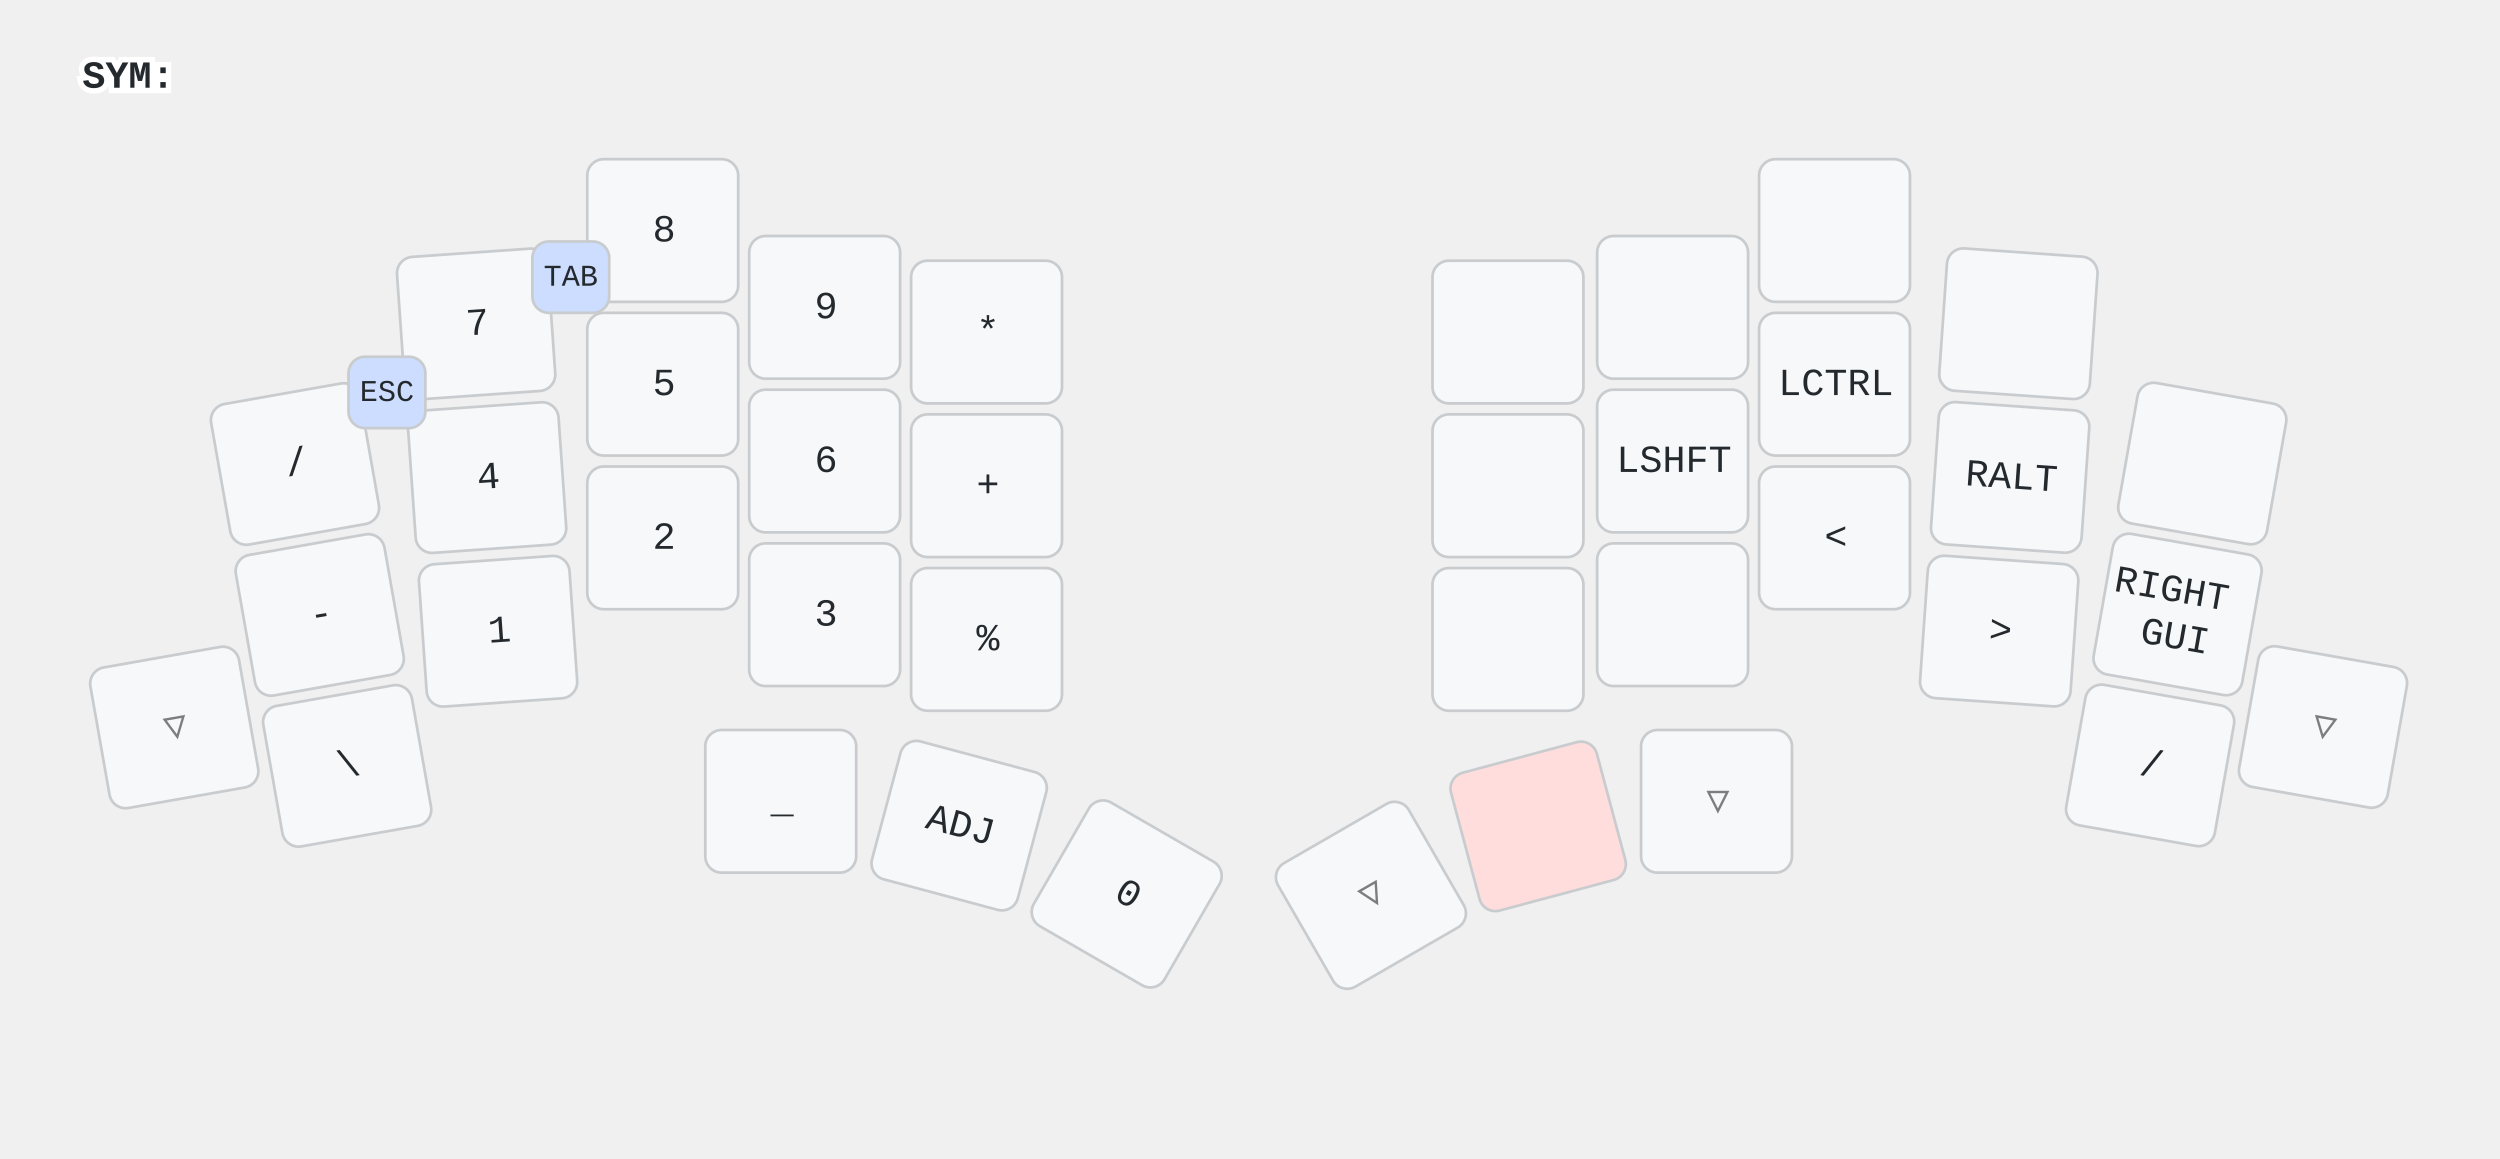
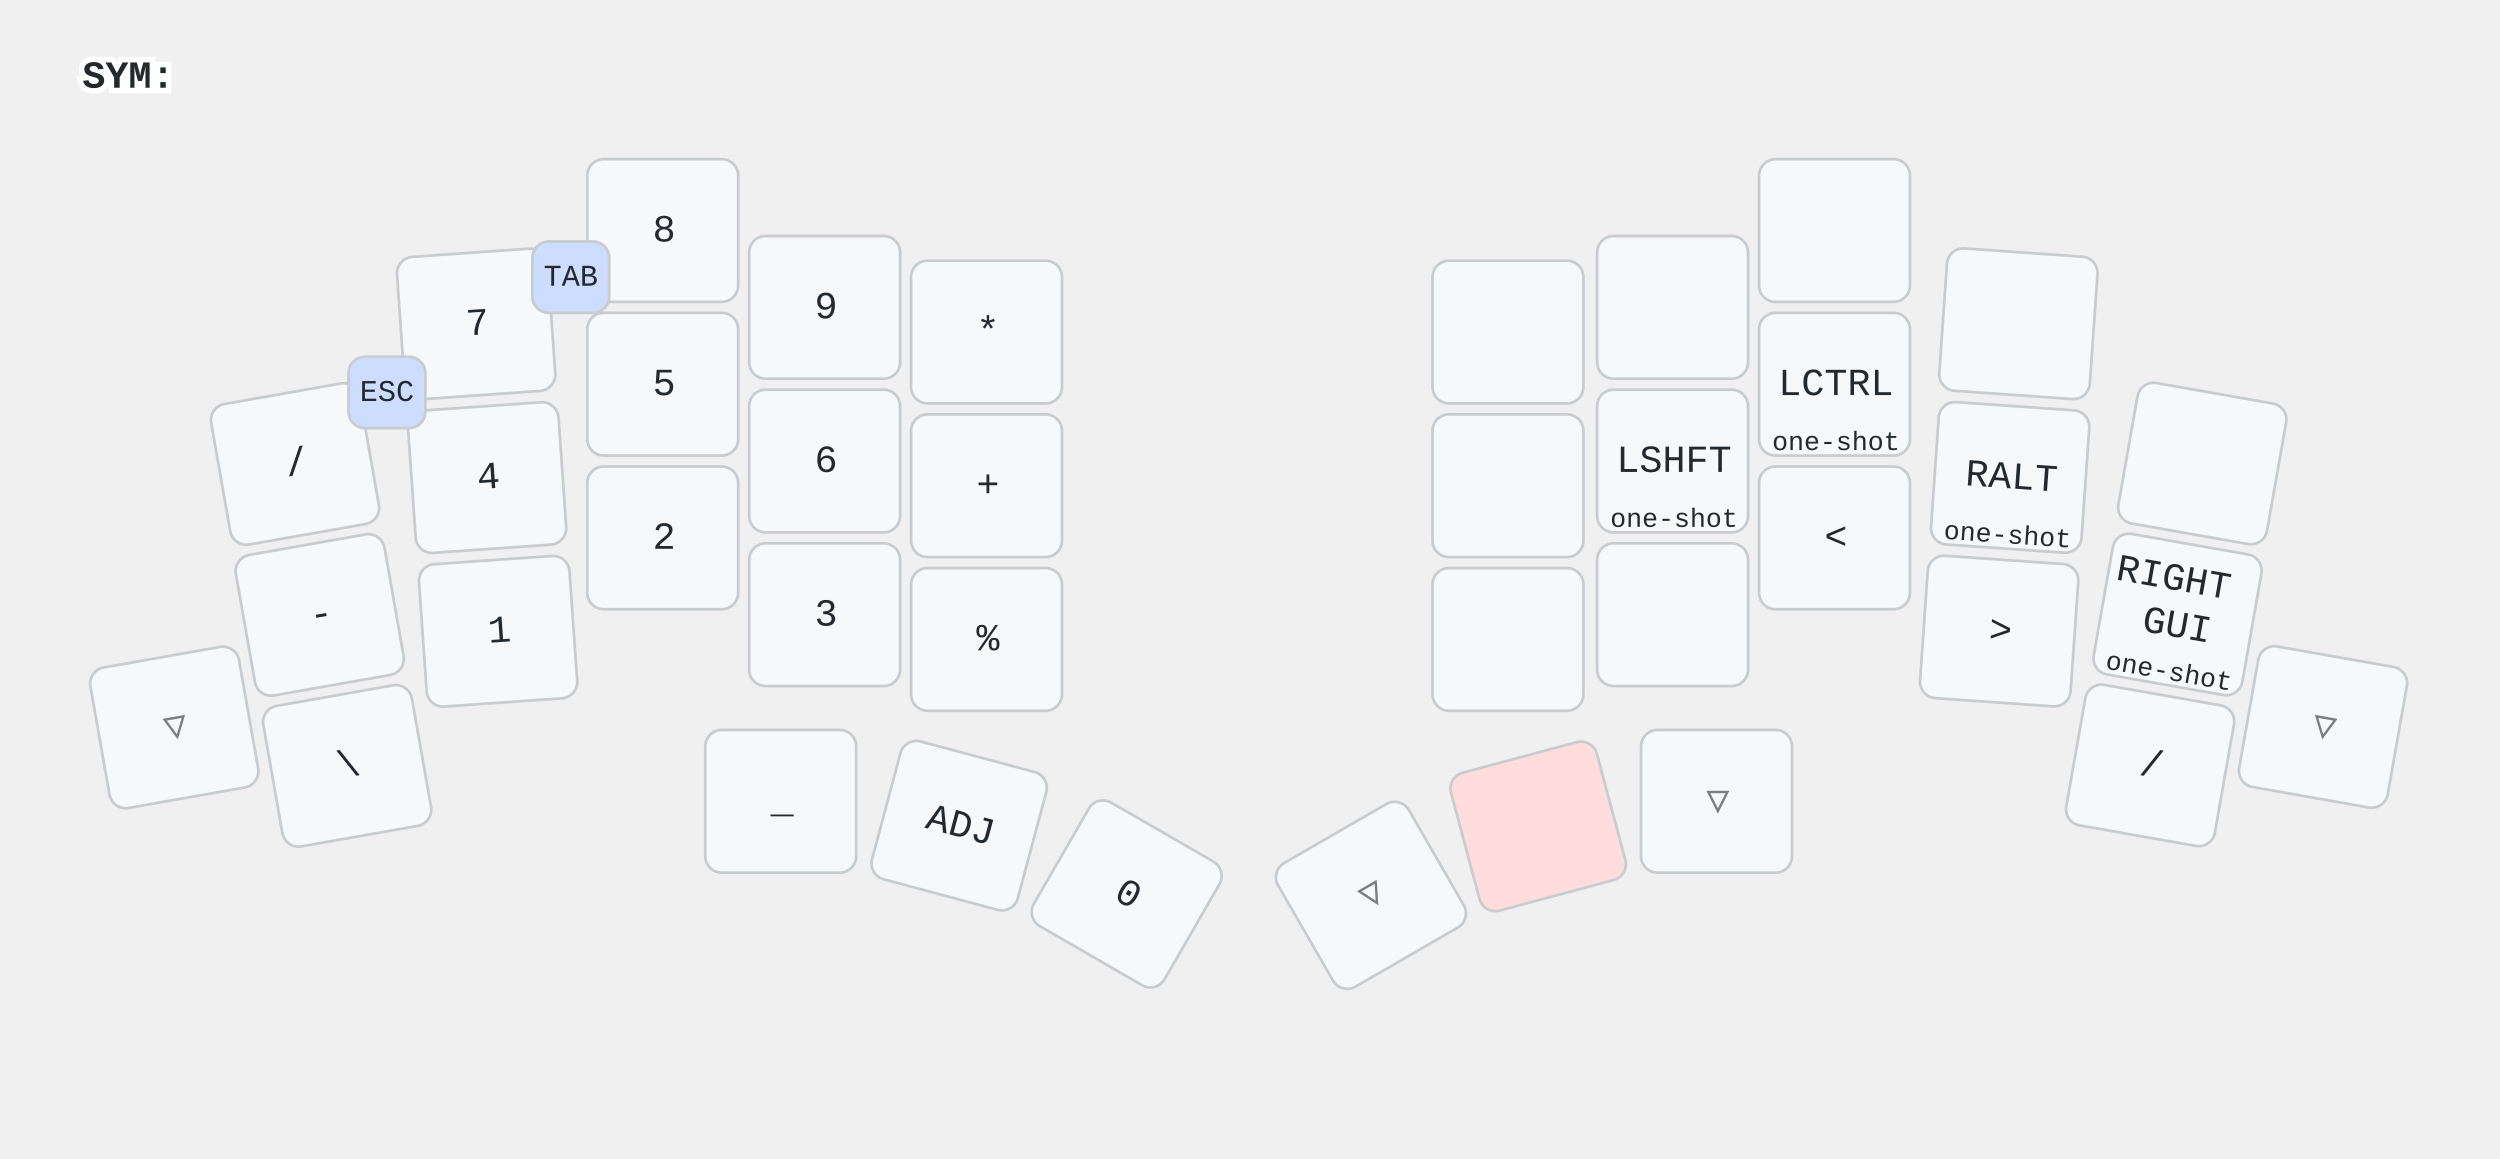
<svg xmlns="http://www.w3.org/2000/svg" width="911" height="422" viewBox="0 0 911 422" class="keymap">
  <style>/* inherit to force styles through use tags */
svg path {
    fill: inherit;
}

/* font and background color specifications */
svg.keymap {
    font-family: SFMono-Regular,Consolas,Liberation Mono,Menlo,monospace;
    font-size: 14px;
    font-kerning: normal;
    text-rendering: optimizeLegibility;
    fill: #24292e;
}

/* default key styling */
rect.key {
    fill: #f6f8fa;
}

rect.key, rect.combo {
    stroke: #c9cccf;
    stroke-width: 1;
}

/* default key side styling, only used is draw_key_sides is set */
rect.side {
    filter: brightness(90%);
}

/* color accent for combo boxes */
rect.combo, rect.combo-separate {
    fill: #cdf;
}

/* color accent for held keys */
rect.held, rect.combo.held {
    fill: #fdd;
}

/* color accent for ghost (optional) keys */
rect.ghost, rect.combo.ghost {
    stroke-dasharray: 4, 4;
    stroke-width: 2;
}

text {
    text-anchor: middle;
    dominant-baseline: middle;
}

/* styling for layer labels */
text.label {
    font-weight: bold;
    text-anchor: start;
    stroke: white;
    stroke-width: 4;
    paint-order: stroke;
}

/* styling for optional footer */
text.footer {
    text-anchor: end;
    dominant-baseline: auto;
    stroke: white;
    stroke-width: 4;
    paint-order: stroke;
}

/* styling for combo tap, and key non-tap label text */
text.combo, text.hold, text.shifted, text.left, text.right, text.tl, text.tr, text.bl, text.br {
    font-size: 11px;
}

text.hold, text.bl, text.br {
    text-anchor: middle;
    dominant-baseline: auto;
}

text.shifted, text.tl, text.tr {
    text-anchor: middle;
    dominant-baseline: hanging;
}

text.left, text.tl, text.bl {
    text-anchor: start;
}

text.right, text.tr, text.br {
    text-anchor: end;
}

text.layer-activator {
    text-decoration: underline;
}

/* styling for hold/shifted label text in combo box */
text.combo.hold, text.combo.shifted, text.combo.left, text.combo.right {
    font-size: 8px;
}

/* lighter symbol for transparent keys */
text.trans {
    fill: #7b7e81;
}

/* styling for combo dendrons */
path.combo {
    stroke-width: 1;
    stroke: gray;
    fill: none;
}

/* Start Tabler Icons Cleanup */
/* cannot use height/width with glyphs */
.icon-tabler &gt; path {
    fill: inherit;
    stroke: inherit;
    stroke-width: 2;
}
/* hide tabler's default box */
.icon-tabler &gt; path[stroke="none"][fill="none"] {
    visibility: hidden;
}
/* End Tabler Icons Cleanup */
</style>
  <g transform="translate(30, 0)" class="layer-SYM">
    <text x="0" y="28" class="label" id="SYM">SYM:</text>
    <g transform="translate(0, 56)">
      <g transform="translate(78, 113) rotate(-10.0)" class="key keypos-0">
        <rect rx="6" ry="6" x="-28" y="-26" width="55" height="52" class="key" />
        <text x="0" y="0" class="key tap">/</text>
      </g>
      <g transform="translate(144, 62) rotate(-4.0)" class="key keypos-1">
        <rect rx="6" ry="6" x="-28" y="-26" width="55" height="52" class="key" />
        <text x="0" y="0" class="key tap">7</text>
      </g>
      <g transform="translate(212, 28)" class="key keypos-2">
        <rect rx="6" ry="6" x="-28" y="-26" width="55" height="52" class="key" />
        <text x="0" y="0" class="key tap">8</text>
      </g>
      <g transform="translate(271, 56)" class="key keypos-3">
        <rect rx="6" ry="6" x="-28" y="-26" width="55" height="52" class="key" />
        <text x="0" y="0" class="key tap">9</text>
      </g>
      <g transform="translate(330, 65)" class="key keypos-4">
        <rect rx="6" ry="6" x="-28" y="-26" width="55" height="52" class="key" />
        <text x="0" y="0" class="key tap">*</text>
      </g>
      <g transform="translate(520, 65)" class="key keypos-5">
        <rect rx="6" ry="6" x="-28" y="-26" width="55" height="52" class="key" />
      </g>
      <g transform="translate(580, 56)" class="key keypos-6">
        <rect rx="6" ry="6" x="-28" y="-26" width="55" height="52" class="key" />
      </g>
      <g transform="translate(639, 28)" class="key keypos-7">
        <rect rx="6" ry="6" x="-28" y="-26" width="55" height="52" class="key" />
      </g>
      <g transform="translate(706, 62) rotate(4.0)" class="key keypos-8">
        <rect rx="6" ry="6" x="-28" y="-26" width="55" height="52" class="key" />
      </g>
      <g transform="translate(773, 113) rotate(10.0)" class="key keypos-9">
        <rect rx="6" ry="6" x="-28" y="-26" width="55" height="52" class="key" />
      </g>
      <g transform="translate(87, 168) rotate(-10.0)" class="key keypos-10">
        <rect rx="6" ry="6" x="-28" y="-26" width="55" height="52" class="key" />
        <text x="0" y="0" class="key tap">-</text>
      </g>
      <g transform="translate(148, 118) rotate(-4.0)" class="key keypos-11">
        <rect rx="6" ry="6" x="-28" y="-26" width="55" height="52" class="key" />
        <text x="0" y="0" class="key tap">4</text>
      </g>
      <g transform="translate(212, 84)" class="key keypos-12">
        <rect rx="6" ry="6" x="-28" y="-26" width="55" height="52" class="key" />
        <text x="0" y="0" class="key tap">5</text>
      </g>
      <g transform="translate(271, 112)" class="key keypos-13">
        <rect rx="6" ry="6" x="-28" y="-26" width="55" height="52" class="key" />
        <text x="0" y="0" class="key tap">6</text>
      </g>
      <g transform="translate(330, 121)" class="key keypos-14">
        <rect rx="6" ry="6" x="-28" y="-26" width="55" height="52" class="key" />
        <text x="0" y="0" class="key tap">+</text>
      </g>
      <g transform="translate(520, 121)" class="key keypos-15">
        <rect rx="6" ry="6" x="-28" y="-26" width="55" height="52" class="key" />
      </g>
      <g transform="translate(580, 112)" class="key keypos-16">
        <rect rx="6" ry="6" x="-28" y="-26" width="55" height="52" class="key" />
        <text x="0" y="0" class="key tap">LSHFT</text>
+         <text x="0" y="24" class="key hold">
+           <tspan style="font-size: 88%">one-shot</tspan>
+         </text>
      </g>
      <g transform="translate(639, 84)" class="key keypos-17">
        <rect rx="6" ry="6" x="-28" y="-26" width="55" height="52" class="key" />
        <text x="0" y="0" class="key tap">LCTRL</text>
+         <text x="0" y="24" class="key hold">
+           <tspan style="font-size: 88%">one-shot</tspan>
+         </text>
      </g>
      <g transform="translate(703, 118) rotate(4.0)" class="key keypos-18">
        <rect rx="6" ry="6" x="-28" y="-26" width="55" height="52" class="key" />
        <text x="0" y="0" class="key tap">RALT</text>
+         <text x="0" y="24" class="key hold">
+           <tspan style="font-size: 88%">one-shot</tspan>
+         </text>
      </g>
      <g transform="translate(764, 168) rotate(10.0)" class="key keypos-19">
        <rect rx="6" ry="6" x="-28" y="-26" width="55" height="52" class="key" />
        <text x="0" y="0" class="key tap">
-           <tspan x="0" dy="-0.6em">RIGHT</tspan>
+           <tspan x="0" dy="-0.9em">RIGHT</tspan>
          <tspan x="0" dy="1.2em">GUI</tspan>
+         </text>
+         <text x="0" y="24" class="key hold">
+           <tspan style="font-size: 88%">one-shot</tspan>
        </text>
      </g>
      <g transform="translate(34, 209) rotate(-10.0)" class="key trans keypos-20">
        <rect rx="6" ry="6" x="-28" y="-26" width="55" height="52" class="key trans" />
        <text x="0" y="0" class="key trans tap">▽</text>
      </g>
      <g transform="translate(97, 223) rotate(-10.0)" class="key keypos-21">
        <rect rx="6" ry="6" x="-28" y="-26" width="55" height="52" class="key" />
        <text x="0" y="0" class="key tap">\</text>
      </g>
      <g transform="translate(152, 174) rotate(-4.0)" class="key keypos-22">
        <rect rx="6" ry="6" x="-28" y="-26" width="55" height="52" class="key" />
        <text x="0" y="0" class="key tap">1</text>
      </g>
      <g transform="translate(212, 140)" class="key keypos-23">
        <rect rx="6" ry="6" x="-28" y="-26" width="55" height="52" class="key" />
        <text x="0" y="0" class="key tap">2</text>
      </g>
      <g transform="translate(271, 168)" class="key keypos-24">
        <rect rx="6" ry="6" x="-28" y="-26" width="55" height="52" class="key" />
        <text x="0" y="0" class="key tap">3</text>
      </g>
      <g transform="translate(330, 177)" class="key keypos-25">
        <rect rx="6" ry="6" x="-28" y="-26" width="55" height="52" class="key" />
        <text x="0" y="0" class="key tap">%</text>
      </g>
      <g transform="translate(520, 177)" class="key keypos-26">
        <rect rx="6" ry="6" x="-28" y="-26" width="55" height="52" class="key" />
      </g>
      <g transform="translate(580, 168)" class="key keypos-27">
        <rect rx="6" ry="6" x="-28" y="-26" width="55" height="52" class="key" />
      </g>
      <g transform="translate(639, 140)" class="key keypos-28">
        <rect rx="6" ry="6" x="-28" y="-26" width="55" height="52" class="key" />
        <text x="0" y="0" class="key tap">&lt;</text>
      </g>
      <g transform="translate(699, 174) rotate(4.0)" class="key keypos-29">
        <rect rx="6" ry="6" x="-28" y="-26" width="55" height="52" class="key" />
        <text x="0" y="0" class="key tap">&gt;</text>
      </g>
      <g transform="translate(754, 223) rotate(10.0)" class="key keypos-30">
        <rect rx="6" ry="6" x="-28" y="-26" width="55" height="52" class="key" />
        <text x="0" y="0" class="key tap">/</text>
      </g>
      <g transform="translate(817, 209) rotate(10.0)" class="key trans keypos-31">
        <rect rx="6" ry="6" x="-28" y="-26" width="55" height="52" class="key trans" />
        <text x="0" y="0" class="key trans tap">▽</text>
      </g>
      <g transform="translate(255, 236)" class="key keypos-32">
        <rect rx="6" ry="6" x="-28" y="-26" width="55" height="52" class="key" />
        <text x="0" y="0" class="key tap">_</text>
      </g>
      <g transform="translate(320, 245) rotate(15.0)" class="key keypos-33">
        <rect rx="6" ry="6" x="-28" y="-26" width="55" height="52" class="key" />
        <text x="0" y="0" class="key tap">ADJ</text>
      </g>
      <g transform="translate(381, 270) rotate(30.0)" class="key keypos-34">
        <rect rx="6" ry="6" x="-28" y="-26" width="55" height="52" class="key" />
        <text x="0" y="0" class="key tap">0</text>
      </g>
      <g transform="translate(470, 270) rotate(-30.0)" class="key trans keypos-35">
        <rect rx="6" ry="6" x="-28" y="-26" width="55" height="52" class="key trans" />
        <text x="0" y="0" class="key trans tap">▽</text>
      </g>
      <g transform="translate(531, 245) rotate(-15.0)" class="key held keypos-36">
        <rect rx="6" ry="6" x="-28" y="-26" width="55" height="52" class="key held" />
      </g>
      <g transform="translate(596, 236)" class="key trans keypos-37">
        <rect rx="6" ry="6" x="-28" y="-26" width="55" height="52" class="key trans" />
        <text x="0" y="0" class="key trans tap">▽</text>
      </g>
      <g class="combo combopos-0">
        <rect rx="6" ry="6" x="97" y="74" width="28" height="26" class="combo" />
        <text x="111" y="87" class="combo tap">ESC</text>
      </g>
      <g class="combo combopos-1">
        <rect rx="6" ry="6" x="164" y="32" width="28" height="26" class="combo" />
        <text x="178" y="45" class="combo tap">TAB</text>
      </g>
    </g>
  </g>
</svg>
